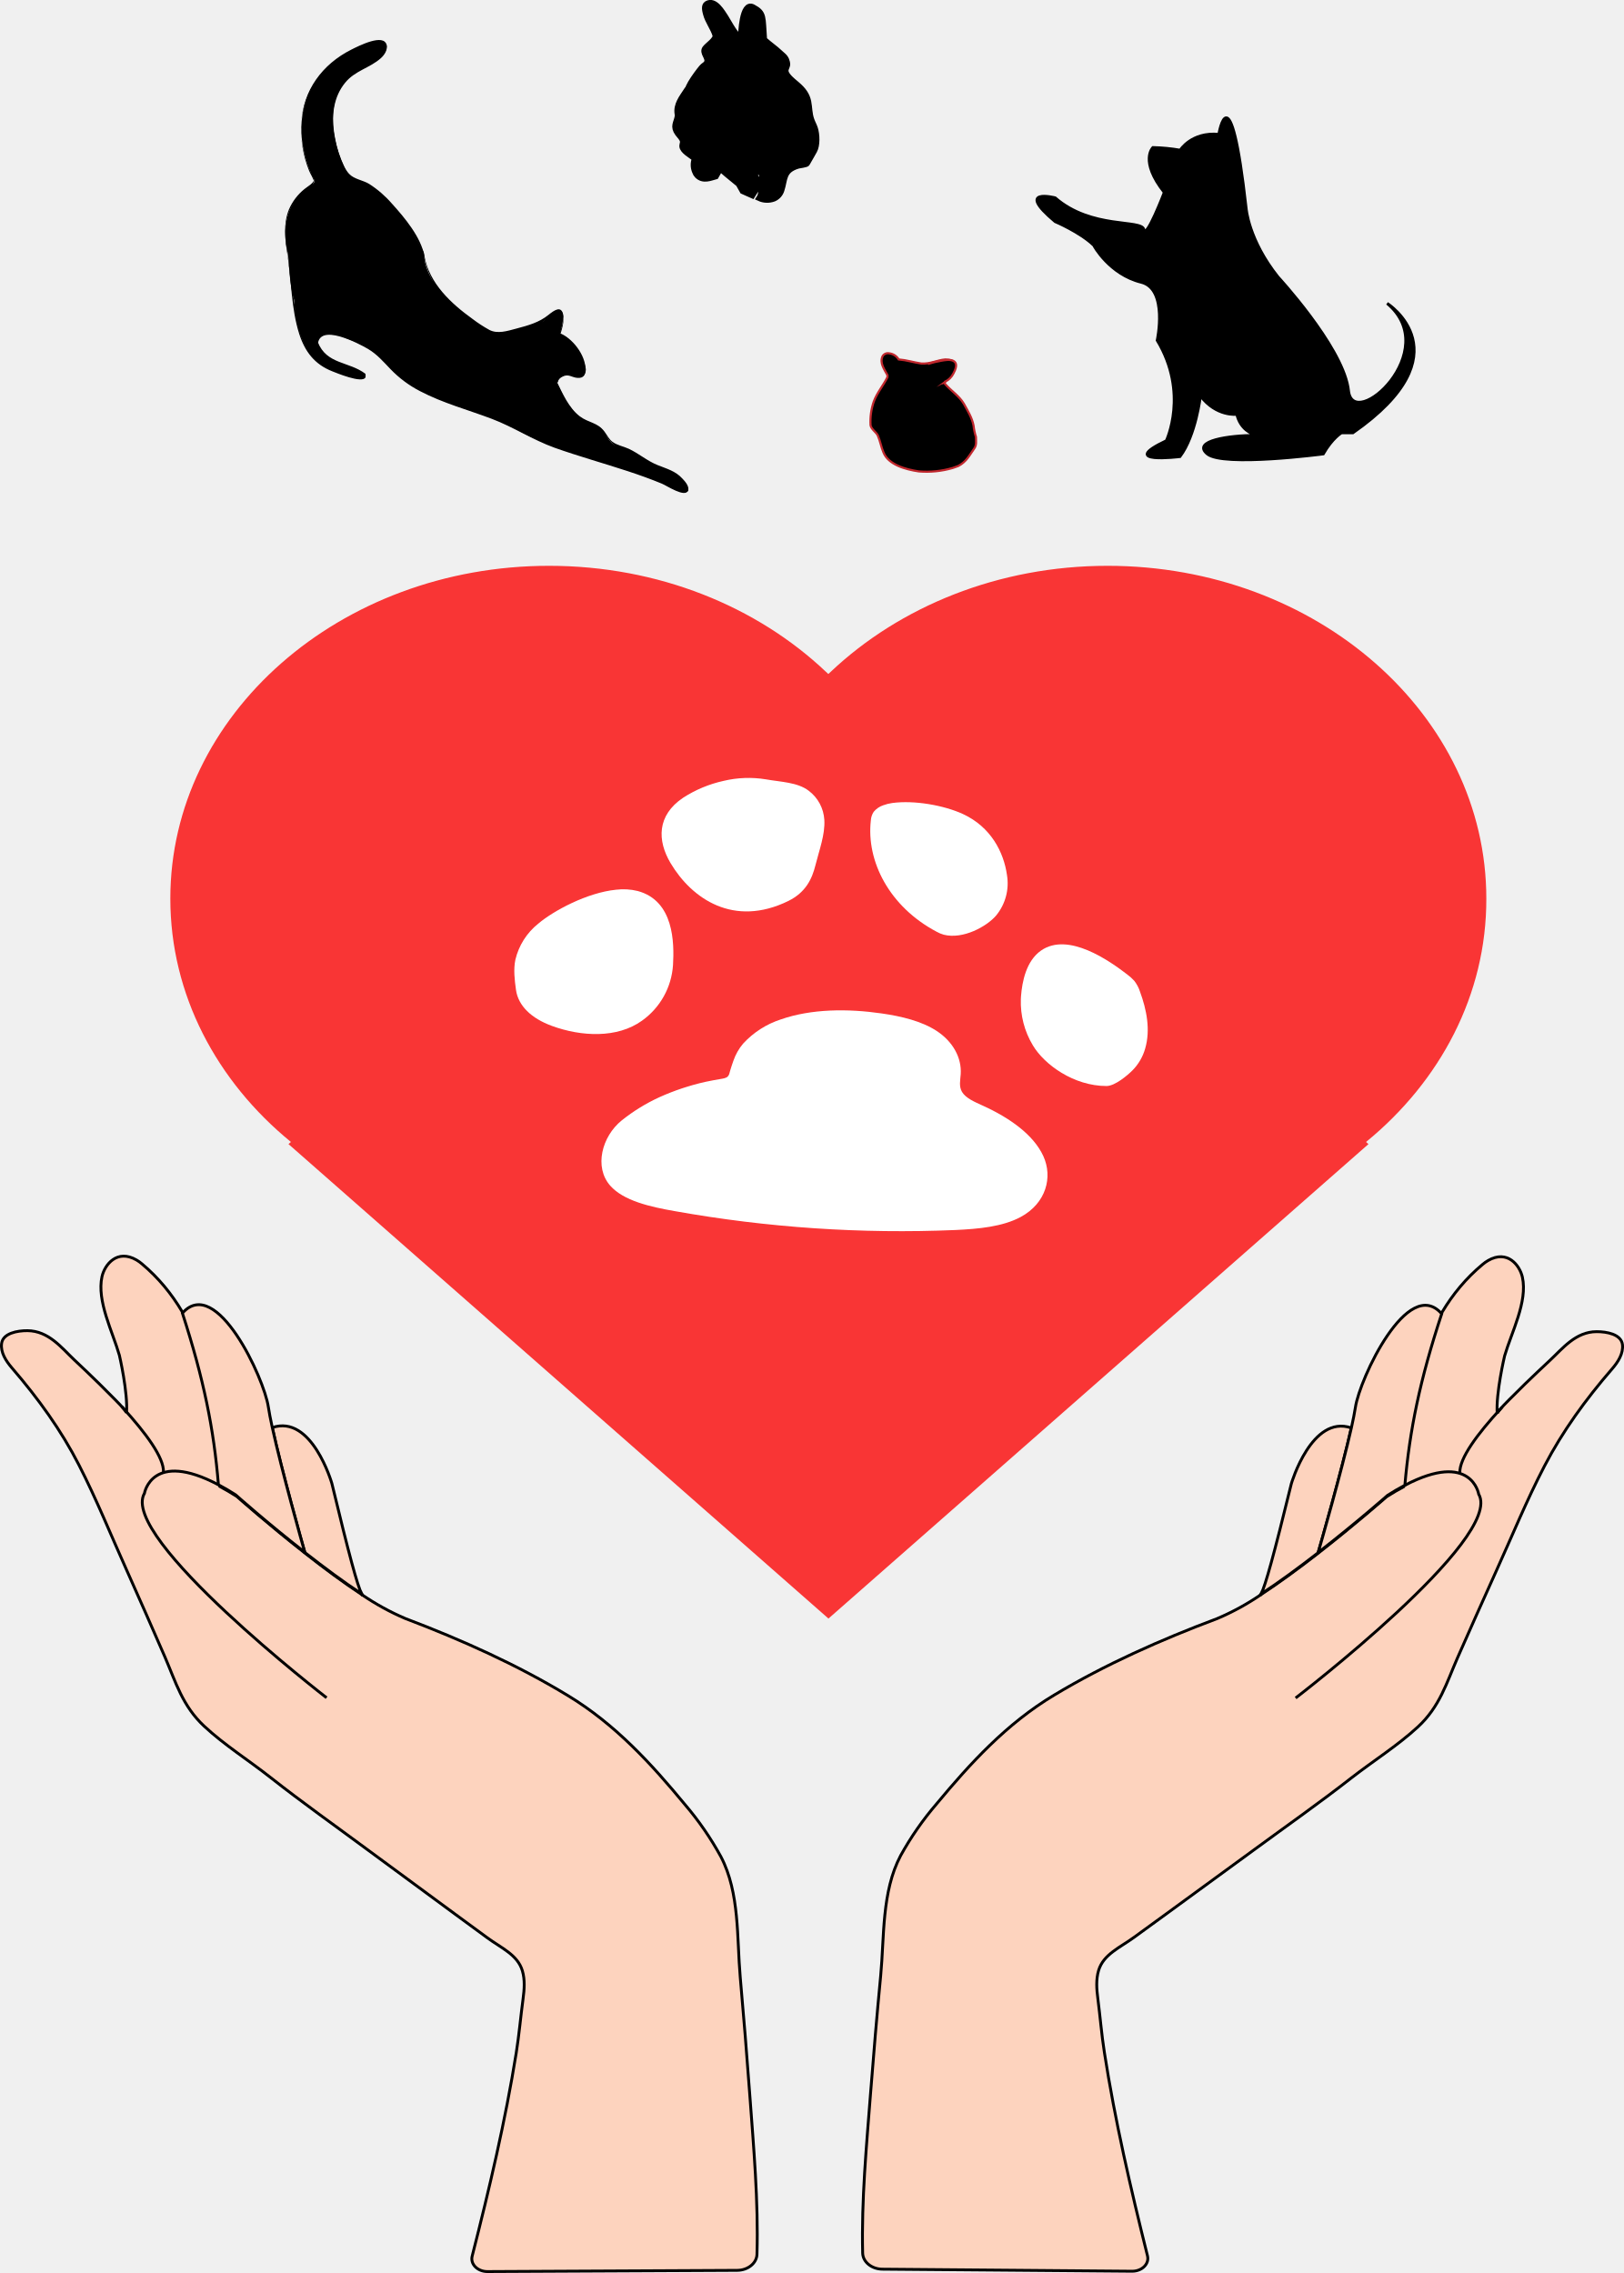
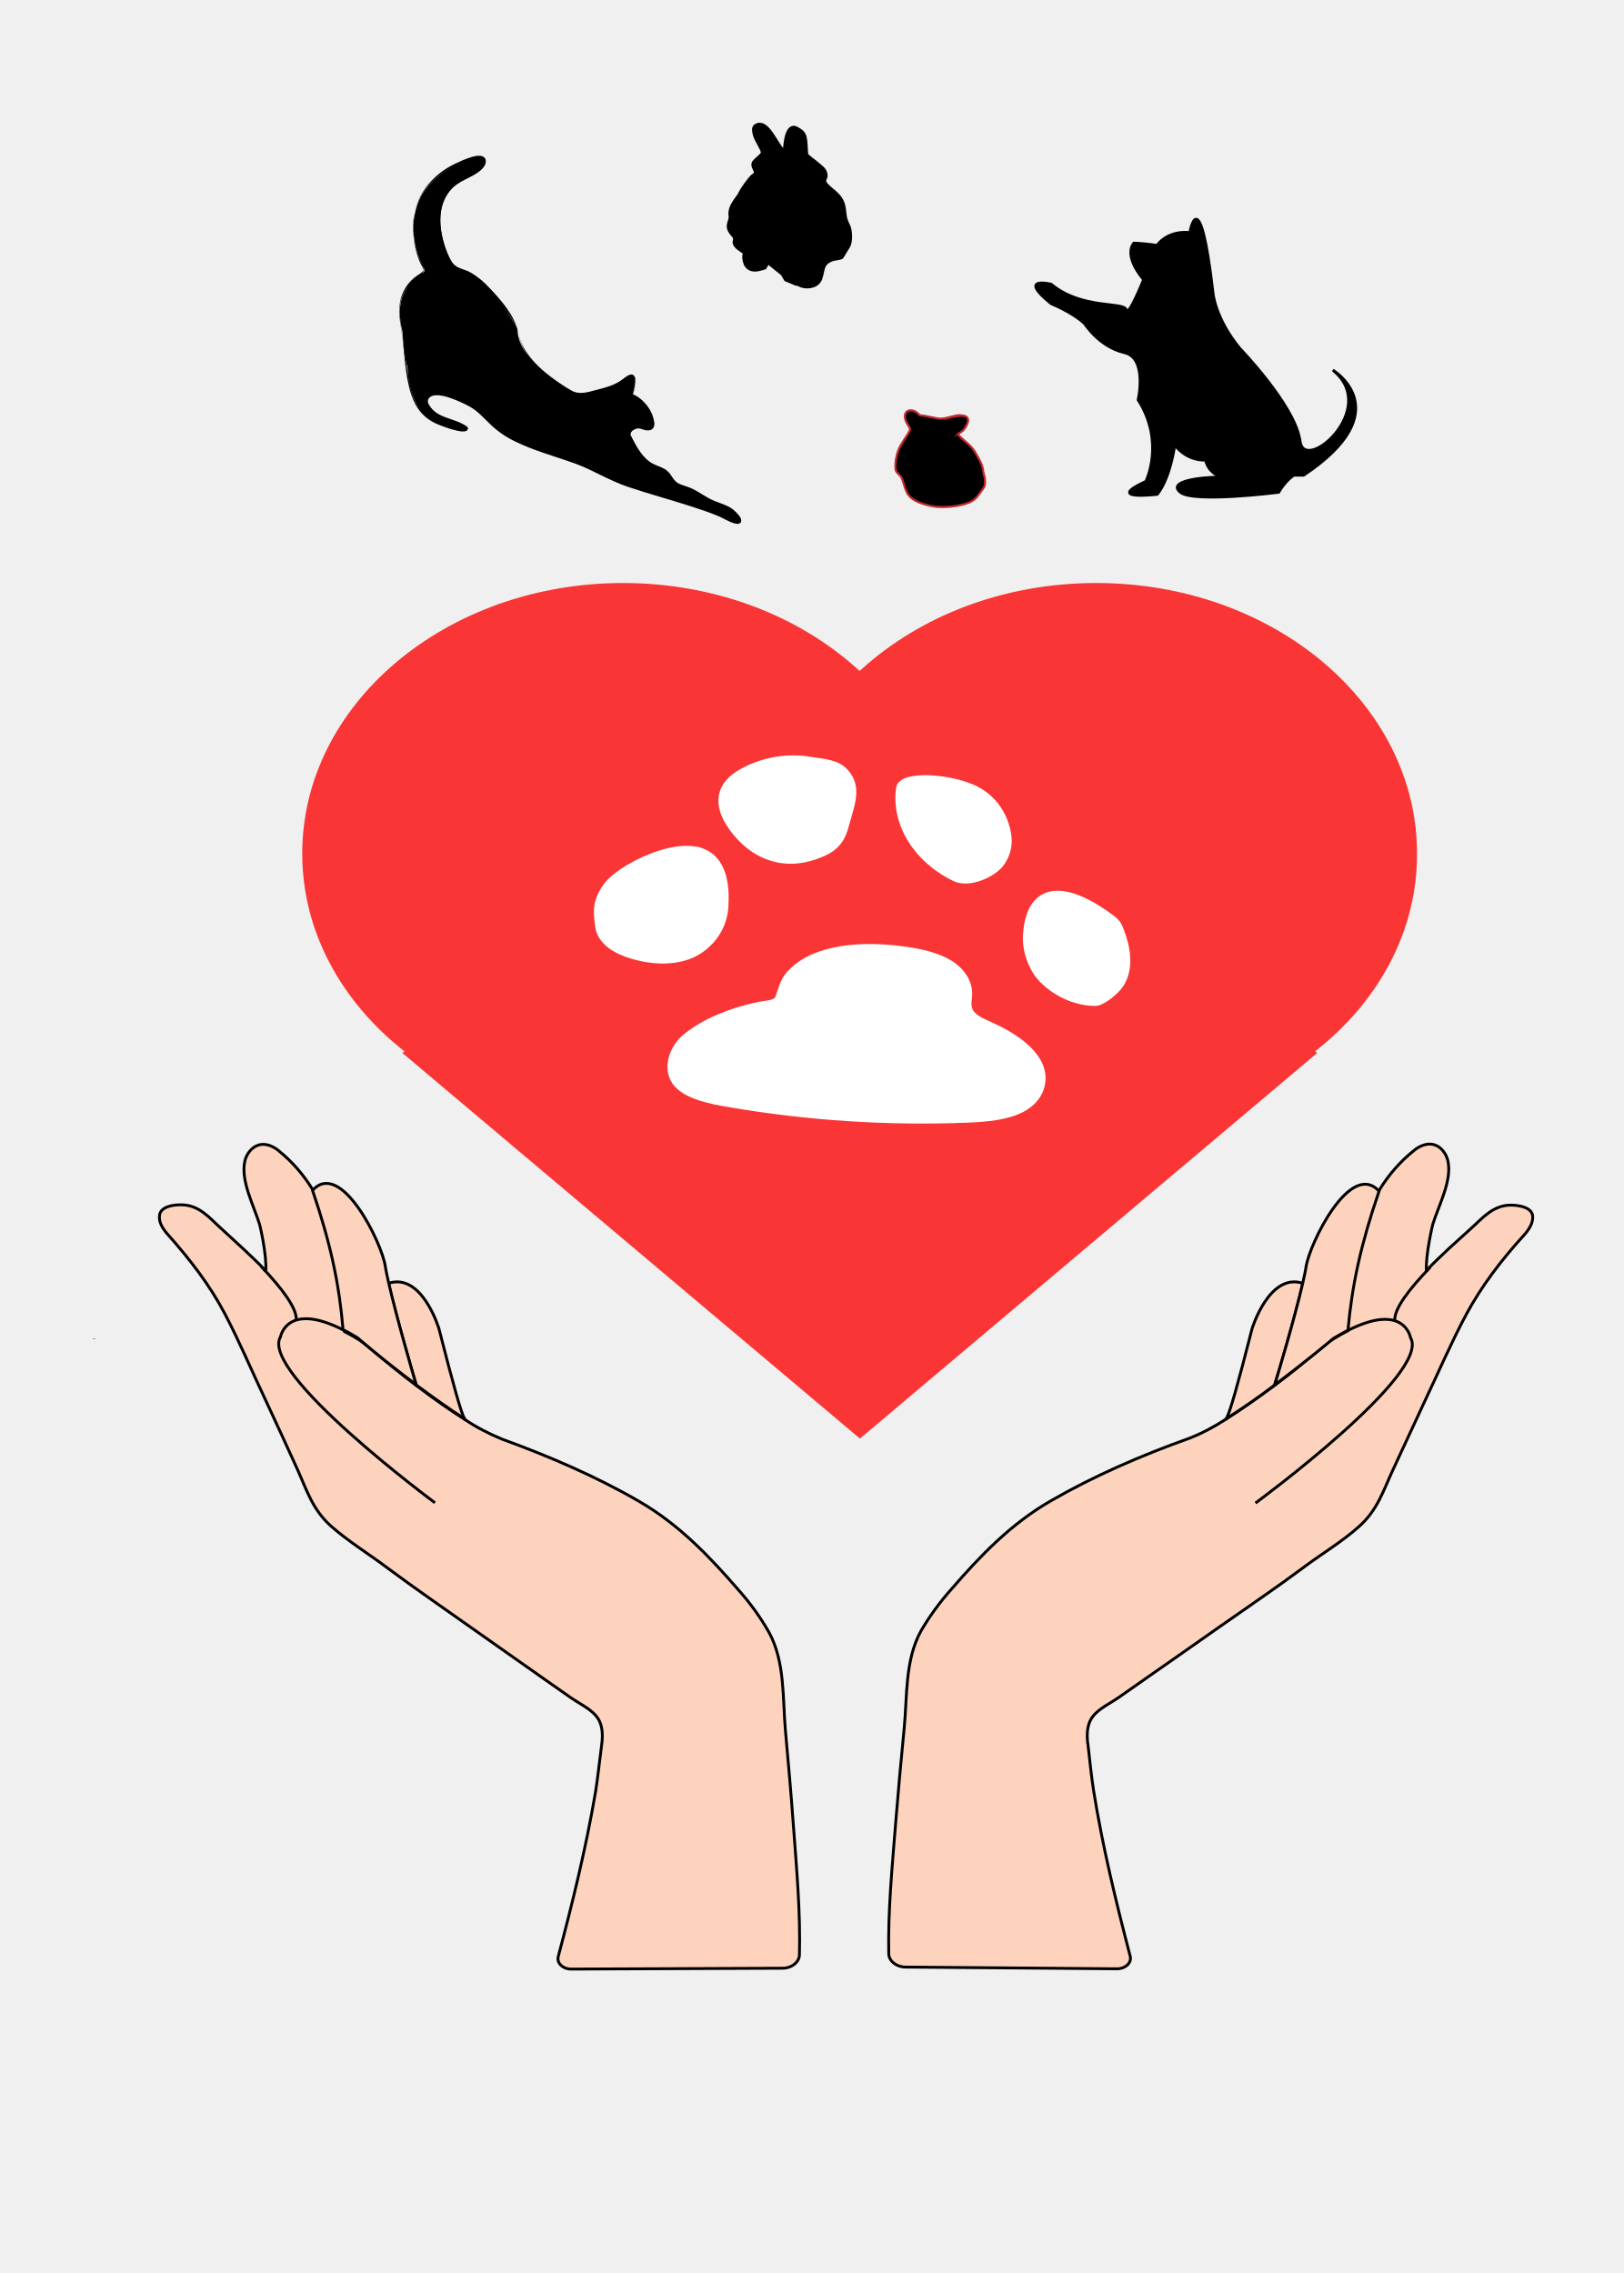
- <svg xmlns="http://www.w3.org/2000/svg" id="圖層_1" data-name="圖層 1" viewBox="0 0 569 796.5">
-   <defs>
-     <style>.cls-1{fill:#fdd3be;}.cls-1,.cls-2,.cls-3,.cls-7{stroke:#000;}.cls-1,.cls-2,.cls-3,.cls-6,.cls-7{stroke-miterlimit:10;}.cls-2{fill:none;}.cls-3{stroke-width:2px;}.cls-4{fill:#f93535;}.cls-5{fill:#fff;}.cls-6{stroke:#c1272d;stroke-width:0.75px;}</style>
-   </defs>
-   <path class="cls-1" d="M269.73,896.78c-.09,3.12-3.17,5.6-6.94,5.62l-87.5.43c-3.47,0-6.07-2.61-5.35-5.42,6-23.58,11.62-47.31,15.44-71.21,1-6.32,1.54-12.58,2.39-18.91.44-3.28.71-6.63-.23-9.84-1.66-5.65-7.45-8-12.34-11.62l-11.45-8.4q-15.17-11.13-30.28-22.29c-11.39-8.43-23.05-16.68-34.11-25.39-7.68-6.06-16.21-11.42-23.28-18-7.65-7.1-10-15.48-13.77-24.23q-6.6-15.19-13.35-30.31C43.46,645,38.37,632.31,32.16,620.18S18,597,8.65,586.14c-2.11-2.46-4-5.43-3.59-8.54.47-3.57,5.48-4.51,9.07-4.48,7.38.06,11.94,6,16.26,10.1,3,2.8,5.91,5.6,8.82,8.44,1.51,1.48,3,3,4.47,4.47.7.72,5.14,5,5.14,5.92.57-7.22-2.49-20.3-2.49-20.3-2.33-8.18-8-19.05-6.09-27.6.95-4.17,5.28-9.72,12.07-5.81a13,13,0,0,1,1.92,1.37c23.29,19.54,27.3,51.81,27.3,77.87,0,0,0,.1,0,.14q2.8,1.49,6,3.53s10.83,9.63,23.92,19.89l.32.25c6.35,5,13.2,10.07,19.61,14.29A87.22,87.22,0,0,0,146.55,674c19.78,7.49,39.38,16.32,56.95,27,16.69,10.1,29.45,24.19,41,38.18a107.55,107.55,0,0,1,12.6,18.28c6.64,12.7,5.55,28.48,6.76,42.16s2.34,27.42,3.34,41.15C268.56,859.36,270.27,878.13,269.73,896.78Z" transform="translate(-4.5 -106.83)" />
-   <path class="cls-2" d="M47.18,599.74l.51.57C55.58,609,62,617.61,61.77,622.68" transform="translate(-4.5 -106.83)" />
-   <path class="cls-2" d="M81,627.11c-23.3-12.31-25.89,3-25.89,3-9,15.42,63.81,71.64,63.81,71.64" transform="translate(-4.5 -106.83)" />
-   <path class="cls-2" d="M47.32,598.3" transform="translate(-4.5 -106.83)" />
-   <path class="cls-1" d="M131.23,665.38c-6.41-4.22-13.26-9.32-19.61-14.29l-.32-.25s0,0,0-.07c-.93-3.28-8.11-28.66-11.4-43.69,13.91-4.75,20.88,19.57,20.88,19.57C126.83,651.8,129.75,662.5,131.23,665.38Z" transform="translate(-4.5 -106.83)" />
-   <path class="cls-2" d="M99.88,607.08c-.26.09-.52.19-.79.3" transform="translate(-4.5 -106.83)" />
-   <path class="cls-2" d="M131.59,666a3.86,3.86,0,0,1-.36-.58" transform="translate(-4.5 -106.83)" />
-   <path class="cls-1" d="M111.28,650.77C98,640.42,87.05,630.64,87.05,630.64q-3-1.93-5.7-3.36l-.32-.17c-1.59-19.45-5.12-37-12.62-60.14l.1-.1c11.84-13.16,28.52,22.91,30,32.92.28,1.9.77,4.4,1.4,7.29C103.18,622.11,110.35,647.5,111.28,650.77Z" transform="translate(-4.5 -106.83)" />
-   <path class="cls-2" d="M68.41,567l0,0" transform="translate(-4.5 -106.83)" />
-   <path class="cls-2" d="M111.38,651.13l-.08-.28" transform="translate(-4.5 -106.83)" />
-   <path class="cls-2" d="M47.18,599.74s0,.06,0,.09" transform="translate(-4.5 -106.83)" />
-   <path class="cls-2" d="M81,627.16v0" transform="translate(-4.5 -106.83)" />
-   <path class="cls-1" d="M306.76,896.35c.08,3.12,3.14,5.61,6.92,5.64l87.5.72c3.47,0,6.08-2.59,5.38-5.4-5.88-23.6-11.4-47.35-15.1-71.26-1-6.32-1.48-12.59-2.3-18.92-.43-3.28-.68-6.64.27-9.83,1.69-5.64,7.49-8,12.4-11.58l11.49-8.36q15.22-11.08,30.39-22.19c11.43-8.39,23.13-16.6,34.23-25.28,7.71-6,16.26-11.36,23.36-17.92,7.68-7.08,10.05-15.45,13.88-24.19q6.67-15.17,13.5-30.27c5.55-12.24,10.69-24.88,17-37s14.29-23.16,23.67-34c2.12-2.45,4-5.42,3.63-8.53-.45-3.58-5.46-4.53-9.05-4.51-7.38,0-12,6-16.31,10-3,2.79-5.94,5.58-8.86,8.41-1.51,1.47-3,3-4.49,4.46-.7.71-5.16,5-5.17,5.9-.53-7.22,2.59-20.29,2.59-20.29,2.37-8.17,8.14-19,6.23-27.58-.93-4.17-5.24-9.73-12-5.84a13.07,13.07,0,0,0-1.93,1.36c-23.39,19.47-27.55,51.72-27.67,77.78,0,0,0,.1,0,.14q-2.81,1.48-6,3.51s-10.87,9.59-24,19.81l-.32.25c-6.37,4.95-13.25,10-19.68,14.23A87.39,87.39,0,0,1,431,674c-19.82,7.43-39.46,16.19-57.07,26.77-16.73,10-29.57,24.09-41.17,38.05a107.78,107.78,0,0,0-12.69,18.24c-6.7,12.68-5.69,28.46-7,42.14s-2.47,27.42-3.54,41.14C308.1,858.93,306.31,877.7,306.76,896.35Z" transform="translate(-4.5 -106.83)" />
-   <path class="cls-2" d="M516,622.93c-.21-5.07,6.25-13.7,14.18-22.33l.52-.57" transform="translate(-4.5 -106.83)" />
-   <path class="cls-2" d="M458.46,701.84s73.1-56,64.15-71.43c0,0-2.51-15.35-25.87-3.11" transform="translate(-4.5 -106.83)" />
-   <path class="cls-2" d="M530.59,598.6" transform="translate(-4.5 -106.83)" />
-   <path class="cls-1" d="M446.36,665.4c6.43-4.2,13.31-9.28,19.68-14.23l.32-.25s0,0,0-.07c.95-3.27,8.24-28.64,11.61-43.65-13.89-4.79-21,19.51-21,19.51C450.82,651.83,447.85,662.52,446.36,665.4Z" transform="translate(-4.5 -106.83)" />
-   <path class="cls-2" d="M478.78,607.51c-.27-.11-.53-.21-.79-.3" transform="translate(-4.5 -106.83)" />
-   <path class="cls-2" d="M446.36,665.4a3.87,3.87,0,0,1-.36.58" transform="translate(-4.5 -106.83)" />
-   <path class="cls-1" d="M466.37,650.86c13.29-10.31,24.33-20.05,24.33-20.05q3-1.92,5.71-3.34l.33-.17c1.68-19.44,5.29-37,12.91-60.1l-.1-.1c-11.77-13.2-28.63,22.82-30.13,32.83-.29,1.89-.79,4.4-1.43,7.29C474.62,622.22,467.32,647.59,466.37,650.86Z" transform="translate(-4.5 -106.83)" />
-   <path class="cls-2" d="M509.67,567.22l0,0" transform="translate(-4.5 -106.83)" />
-   <path class="cls-2" d="M466.35,650.93l-.08.28" transform="translate(-4.5 -106.83)" />
-   <path class="cls-2" d="M530.73,600.12s0-.06,0-.09" transform="translate(-4.5 -106.83)" />
-   <path class="cls-2" d="M496.74,627.3v0" transform="translate(-4.5 -106.83)" />
-   <path d="M200.57,224.13s5.15-15-5.42-5a3.36,3.36,0,0,1-1.15.72c-3.14,1.13-16.68,5.84-18,3.22,0,0-22.25-12.43-22.88-26.89a3.22,3.22,0,0,0-.35-1.37,81.93,81.93,0,0,0-8.66-13.26,47.89,47.89,0,0,0-7.52-7.66,26.85,26.85,0,0,0-4.3-2.82c-1.81-.93-4.77-1.14-5.82-3.1-6.78-12.64-9.36-30.68,5.94-38.17,2.3-1.12,7.51-3.28,7.59-6.74s-8.17,0-9.5.53c0,0-14.17,5-18.72,18.22s1.33,25.11,2.8,28.09-14,5-9.16,26.21a3,3,0,0,1,.07.5c.1,1.67.69,11.31,1.89,14.72a3.81,3.81,0,0,1,.24,1.13c.22,6.11,1.68,12.84,5.17,18s9.55,6.24,15.21,8.19a3.35,3.35,0,0,0,.58.14c.57.09,5.51.35,3.61-.64-1.06-.55-2.12-1-3.22-1.42-5.14-2.13-9.44-2.71-12.48-7.9a4.06,4.06,0,0,1-.55-3c.89-3.35,5.32-2.5,7.61-1.42,2.81,1.33,5.82,2.11,8.63,3.43,5.08,2.39,8.27,7.33,12.45,11,3.75,3.25,8.75,5.25,13.11,7.6a3.37,3.37,0,0,0,.5.22c6.21,2.14,12.43,4.24,18.63,6.42,5.11,1.8,9.64,5.13,14.64,7.26,5.4,2.3,11,4.18,16.55,5.95,11,3.46,22.11,6.48,32.56,11.34,1.24.58,2.78,1.77,4.23,1.62a1,1,0,0,0,.59-.23c.44-.41.16-1.15-.17-1.66a12.55,12.55,0,0,0-6.76-5.55c-3.35-1.14-6.71-2.36-9.52-4.57-2.66-2.09-5.22-3-8.37-4.06s-3.93-5.59-6.84-7.2a25.73,25.73,0,0,0-3.71-1.27c-3.4-1.24-5.14-4.61-7.22-7.32a3.32,3.32,0,0,1-.35-.55l-2.79-5.65.76-2.2c1.22-.59,2.48-1.63,3.87-1.15,2.38.83,5.28,2.29,5.43-1.58a9,9,0,0,0-1.19-3.56,25.8,25.8,0,0,0-5.79-7.71Z" transform="translate(-4.5 -106.83)" />
-   <path d="M200.57,224.76c.77-2.28,1.74-5.26,1.24-7.72-.66-3.25-3.16-1.47-5.11.11-3.33,2.7-7.17,3.73-11.31,4.83-3.11.83-6.54,1.95-9.42.46a48.45,48.45,0,0,1-5.88-3.83c-7.55-5.43-15.14-12.44-16.87-22-1.21-6.67-6.91-13.48-11.42-18.45a36.63,36.63,0,0,0-8-6.91c-2.18-1.31-5.25-1.62-7-3.52-3.11-3.44-4.67-10.39-5.3-14.88-.84-6,0-12.21,3.91-17,3.46-4.29,8.64-5.15,12.54-8.64,1.2-1.07,2.44-2.87,2-4.61-.94-4.16-9.6.23-12.38,1.63-10.1,5.08-16.93,14.25-17.51,25.75a38.81,38.81,0,0,0,2.76,16.73c.5,1.27,1.68,2.87,1.79,4.23v-1.25c-.25,1.44-2.41,2.51-3.42,3.37a18.61,18.61,0,0,0-5.42,7.09c-2.08,5.07-1.41,10.54-.58,15.78,1.46,9.24,1.3,19,4.18,28,2,6.17,5.41,10.6,11.52,13,1.18.46,10.62,4.45,11.66,2.14a3.92,3.92,0,0,0,0-1.25c-5.8-4.41-13.6-3.22-16.69-11.11v1.16c.14-8.18,14.43-.63,17.61,1.25s5.41,4.53,7.85,7.06a39.21,39.21,0,0,0,10.34,7.71c8.06,4.22,16.68,6.5,25.16,9.71,7.58,2.87,14.34,7.37,22,10.13,8.45,3,17.12,5.41,25.65,8.21,4,1.32,8,2.74,11.93,4.37,1.83.76,8.19,5.06,9.18,2.41.55-1.48-1.16-3.32-2-4.2-2.41-2.67-5.53-3.44-8.75-4.75-3.62-1.47-6.45-4-10-5.67-1.86-.86-4.12-1.23-5.76-2.47-1.22-.93-1.87-2.35-2.77-3.56-2.46-3.29-5.61-3.05-8.67-5.37-3.9-3-6-8-8.09-12.24v1.25c.5-1.46.59-2.1,2-2.87,2.16-1.18,3.3.31,5.36.41s2.63-.9,2.71-2.92c.2-5-4.71-11.28-9.21-12.83.12,0-.14,1.2,0,1.25,4.59,1.58,8.48,7.26,9.2,12v-1.25c-.72,4.92-5.06.47-8.06,2.06a3.61,3.61,0,0,0-2,3.33c0,2.82,2.68,6.35,4.3,8.57a20.21,20.21,0,0,0,3.8,4.46c1.84,1.4,4.06,1.41,6,2.55,3.59,2.15,4.16,6.1,8.37,7.73,4.83,1.87,8.68,5.21,13.5,7.08,4.15,1.61,8.08,3,10,7.43V277.5c-.69,2.7-8.32-2.08-10-2.77-3.92-1.6-7.93-3-12-4.3-8-2.6-16.05-4.83-24-7.63s-15-7.42-22.84-10.43c-8.19-3.14-16.57-5.31-24.4-9.32a38.43,38.43,0,0,1-10-7c-2.49-2.5-4.73-5.31-7.65-7.34-3.24-2.26-7.51-3.66-11.23-5-2.11-.74-5.05-1.84-6.87.11a4.9,4.9,0,0,0-.77,4.12c1.71,7.69,11.67,7.29,16.69,11.11v-1.25c-1.26,2.81-13.59-2.88-14.93-3.64-8.15-4.61-8.75-14.12-10.06-22.33-.83-5.21-1.45-10.38-2.12-15.63-.79-6.23-1.79-12.2,1.86-17.7,1.78-2.69,7.58-5.27,7.31-8.73a8.9,8.9,0,0,0-1.08-2.6,41.78,41.78,0,0,1-2.81-8.82,28.84,28.84,0,0,1,7-25.71,35.9,35.9,0,0,1,12-8.17c2.09-.89,9.62-4.47,10.2-.81v-1.25c-.53,3.13-3.32,4.6-5.92,5.94-3.26,1.69-6.31,3.33-8.66,6.25-3,3.78-4.21,8.49-4.3,13.27a38.22,38.22,0,0,0,1.61,11.65c.85,2.87,1.91,6.64,3.75,9.05,1,1.34,2.21,1.73,3.74,2.32a24.14,24.14,0,0,1,6.38,3.6A52.25,52.25,0,0,1,146.28,185c2.68,3.66,6,7.91,6.91,12.38a30.23,30.23,0,0,0,9.11,16,80.69,80.69,0,0,0,12.15,9.41c3,2,5.2,1.82,8.82,1a66.82,66.82,0,0,0,9.3-2.76c2.33-.91,5-4.6,7.44-4.6,3.26,0,1.22,5.22.59,7.11C200.45,223.88,200.7,224.39,200.57,224.76Z" transform="translate(-4.5 -106.83)" />
-   <path class="cls-3" d="M264.13,119.2s.23-12,4.23-9.86,3.29,3.35,3.91,11.37l1.59,1.34a62.39,62.39,0,0,1,5.09,4.3,4.2,4.2,0,0,1,1.42,3.17c-.09.61-.44,1.14-.56,1.75-.35,1.74,2.3,3.75,3.92,5.13,2.25,1.92,3.48,3.62,4,6,.44,2.16.32,4.28,1.11,6.45.35,1,.88,1.92,1.2,2.88.76,2.26.84,6.07-.23,7.94l-1.13,2-1.41,2.46c-.23.4-2.59.64-3.1.79-5.43,1.6-4.57,4.76-5.83,8.53a4.76,4.76,0,0,1-2.67,3,6.69,6.69,0,0,1-5.19-.18c1.4-2.12.34-5.13.89-7.51l.33-1.4c-.93-.14-1.87-.3-2.79-.37-.13,1.08.79,2.69,1.09,3.9.44,1.75-1.11,3-1.92,4.44l-2.26-1-1.13-.51-1.41-2.5-4.19-3.44-2.21-1.93-1.55,2.71c-1.86.49-4.45,1.72-6.5-.3A3.44,3.44,0,0,1,248,167a6.06,6.06,0,0,1-.06-4.62c-1.53-1.15-4.32-2.69-4.41-4.32,0-.58.27-1.08.22-1.66-.09-1-1.1-1.87-1.78-2.8-1.82-2.48-.44-3.76-.09-5.86a2.76,2.76,0,0,0,0-.94c-.57-3.23,1.54-5.79,3.17-8.28l.7.18c-1.53-.4,4.38-8.15,5-8.62s1.3-.89,1.5-1.55c.48-1.59-1.78-3.19-.74-4.71.76-1.12,4.07-3.17,3.62-4.67-.72-2.44-2.64-4.88-3.29-7.38-.28-1.07-.82-2.94.32-3.61,2.89-1.69,5.51,3.1,6.58,4.68.43.64,3.31,5.92,4.1,6.08Z" transform="translate(-4.5 -106.83)" />
-   <path class="cls-4" d="M483.13,507l.85.75L294.78,674,105.58,507.74l.85-.75c-26-21.24-42.25-51.6-42.25-85.28,0-64.4,59.41-116.61,132.7-116.61,38.33,0,72.88,14.28,97,37.13a10.23,10.23,0,0,1,.85.78,10.23,10.23,0,0,1,.85-.78c24.17-22.84,58.72-37.13,97-37.13,73.29,0,132.7,52.21,132.7,116.61C525.37,455.4,509.12,485.76,483.13,507Z" transform="translate(-4.5 -106.83)" />
-   <path class="cls-5" d="M220.39,418.6c-10.14,1-22,7.39-27.31,11.91a22.94,22.94,0,0,0-8,12.61c-.71,3.43-.27,7.13.21,10.57.79,5.62,5.42,10,12.54,12.62,10.42,3.82,22.94,4.4,31.58-1.79A26,26,0,0,0,240.31,445c.45-7.77.37-22.51-12.38-25.95A21.09,21.09,0,0,0,220.39,418.6Z" transform="translate(-4.5 -106.83)" />
-   <path class="cls-5" d="M258.09,380.45a43.21,43.21,0,0,0-14.26,5.94c-9.2,6.2-9.06,15-4.38,22.88,7.48,12.57,22.19,22.63,41.28,13.27,6.06-3,8.29-7.67,9.5-12.57,1.26-5.1,3.42-10.68,3.1-15.86a13.78,13.78,0,0,0-5.46-10.18c-3.91-3-9.71-3.06-15-4A37.47,37.47,0,0,0,258.09,380.45Z" transform="translate(-4.5 -106.83)" />
-   <path class="cls-5" d="M314,389a14.61,14.61,0,0,1,3.14-.78c7.76-1.06,18.2.84,24.73,3.85,9.85,4.54,14.32,13.41,15.45,21.34a17.74,17.74,0,0,1-3.82,14.26c-3.21,3.77-11.55,8.43-18.32,6.7a11.51,11.51,0,0,1-2.55-1.07c-16.47-8.73-24.65-24.64-23-39a6.11,6.11,0,0,1,1-3A7.33,7.33,0,0,1,314,389Z" transform="translate(-4.5 -106.83)" />
-   <path class="cls-5" d="M362.19,456.92q0-.54.06-1.07c.39-4.94,1.76-12.25,7-15.92,9.51-6.66,24,3.58,30.26,8.41a16.19,16.19,0,0,1,2.41,2.18,12,12,0,0,1,2,3.77c2.35,6.35,3.73,13.43,1.84,19.93a17.8,17.8,0,0,1-4.47,7.69c-1.56,1.57-6.05,5.48-9.1,5.48-11.46,0-21.8-7.51-25.81-14.28A29.35,29.35,0,0,1,362.19,456.92Z" transform="translate(-4.5 -106.83)" />
-   <path class="cls-5" d="M259,484.41l.11-.06c1-.58,1-1.79,1.3-2.61.34-1.07.67-2.14,1.06-3.2a18.78,18.78,0,0,1,3.4-6A30.89,30.89,0,0,1,278,464.08c10.79-3.78,23.56-3.84,35.37-2.13,7,1,14.08,2.71,19.32,6.14,5.81,3.8,8.8,9.54,8.43,15.12-.14,2.09-.69,4.28.44,6.22,1.3,2.23,4.49,3.56,7.36,4.87,9.35,4.25,17.7,10.16,21.13,17.62s.93,16.58-7.9,21.35c-6.39,3.45-14.85,4.2-22.89,4.58a449.86,449.86,0,0,1-98.39-6.63c-8.59-1.5-17.88-3.61-22.55-8.9-5.76-6.52-2.91-17.28,4-22.86a63.18,63.18,0,0,1,13.29-8.18,84,84,0,0,1,16-5.34c2-.46,4-.76,6-1.12A5.24,5.24,0,0,0,259,484.41Z" transform="translate(-4.5 -106.83)" />
-   <path class="cls-2" d="M220.26,407.32" transform="translate(-4.5 -106.83)" />
-   <path class="cls-6" d="M335.63,240.45c.13.28-.15.52-.15.76,2.25,2.61,5.07,4.28,6.75,7.13,1.41,2.61,2.81,4.75,3.38,7.6a20.65,20.65,0,0,0,.84,4c0,1.43.28,2.85-.56,4-1.69,2.38-2.81,4.75-5.63,6.18-.56.24-1.41.48-2,.71a32.78,32.78,0,0,1-11.82,1.19c-4.78-.71-10.69-2.38-12.38-6.65-.84-1.9-1.13-4-2-5.94-.56-1.19-2.25-2.14-2.53-3.56a21.25,21.25,0,0,1,1.13-8.32c1.13-3.09,3.38-5.7,4.78-8.55v-.71c-1.13-2.14-2.81-4.28-1.69-6.65a2.17,2.17,0,0,1,2.25-1,4.47,4.47,0,0,1,3.38,2.14c2.81.24,5.07,1,7.88,1.43,3.1.24,5.63-1.19,8.44-1.43a11.48,11.48,0,0,1,2.45.41" transform="translate(-4.5 -106.83)" />
-   <path class="cls-6" d="M329.6,234.38a32.5,32.5,0,0,1,4.71-1.14c1.29-.21,2.89-.55,4.11,0,1.91.88.81,3.2.14,4.46a6.34,6.34,0,0,1-2.94,2.9,2.7,2.7,0,0,1,.57-.34l-.57.34a1.86,1.86,0,0,1,.14-.21" transform="translate(-4.5 -106.83)" />
-   <path class="cls-7" d="M404.39,205.74c9.48,2.36,5.58,20.36,5.58,20.36,11.16,18.51,3.19,35.17,3.19,35.17-17.53,8.33,4.78,5.55,4.78,5.55,5.58-7.4,7.17-21.29,7.17-21.29,5.58,7.4,12.75,6.48,12.75,6.48,2.39,10.18,15.14,7.4,6.38,7.4s-22.31,1.85-16.73,6.48,40.64,0,40.64,0c3.19-5.55,6.38-7.4,6.38-7.4h4c39.84-27.77,12-45.35,12-45.35,19.92,16.66-12,45.35-13.55,30.54q-.07-.61-.18-1.25c-2.67-14.92-24.52-38.55-24.52-38.55-10.36-13-11.16-24.06-11.16-24.06-5.58-50-9.56-25.91-9.56-25.91-9.56-.93-13.55,5.55-13.55,5.55a64.71,64.71,0,0,0-9.56-.93s-4.78,4.63,4,15.73c0,0-6.38,16.66-7.17,13s-18.33,0-31.08-11.11c0,0-14.34-3.7,0,8.33,0,0,8.77,3.7,13.55,8.33C387.65,192.79,393.23,203,404.39,205.74Z" transform="translate(-4.5 -106.83)" />
+ <svg xmlns="http://www.w3.org/2000/svg" version="1.1" id="圖層_1" x="0px" y="0px" viewBox="0 0 569 796.5" style="enable-background:new 0 0 569 796.5;" xml:space="preserve">
+   <style type="text/css">
+ 	.st0{fill:none;stroke:#000000;stroke-miterlimit:10;}
+ 	.st1{fill:#FDD3BE;stroke:#000000;stroke-miterlimit:10;}
+ 	.st2{stroke:#000000;stroke-width:2;stroke-miterlimit:10;}
+ 	.st3{fill:#F93535;}
+ 	.st4{fill:#FFFFFF;}
+ 	.st5{stroke:#C1272D;stroke-width:0.75;stroke-miterlimit:10;}
+ 	.st6{stroke:#000000;stroke-miterlimit:10;}
+ </style>
+   <path class="st0" d="M33.2,467.6" />
+   <path class="st0" d="M33,469.2c0,0,0,0.1,0,0.1" />
+   <path class="st1" d="M280.1,685.1c-0.1,2.5-2.7,4.6-5.9,4.6l-74.1,0.3c-2.9,0-5.1-2.1-4.5-4.4c5.1-19.2,9.8-38.4,13.1-57.9  c0.8-5.1,1.3-10.2,2-15.4c0.4-2.7,0.6-5.4-0.2-8c-1.4-4.6-6.3-6.5-10.5-9.4l-9.7-6.8c-8.6-6-17.1-12.1-25.7-18.1  c-9.6-6.8-19.5-13.6-28.9-20.6c-6.5-4.9-13.7-9.3-19.7-14.6c-6.5-5.8-8.5-12.6-11.7-19.7c-3.7-8.2-7.5-16.4-11.3-24.6  c-4.7-9.9-9-20.2-14.2-30.1s-12-18.8-19.9-27.7c-1.8-2-3.4-4.4-3-6.9c0.4-2.9,4.6-3.7,7.7-3.6c6.3,0,10.1,4.9,13.8,8.2  c2.5,2.3,5,4.6,7.5,6.9c1.3,1.2,2.5,2.4,3.8,3.6c0.6,0.6,4.4,4.1,4.4,4.8c0.5-5.9-2.1-16.5-2.1-16.5c-2-6.6-6.8-15.5-5.2-22.4  c0.8-3.4,4.5-7.9,10.2-4.7c0.6,0.3,1.1,0.7,1.6,1.1c19.7,15.9,23.1,42.1,23.1,63.3c0,0,0,0.1,0,0.1c1.6,0.8,3.3,1.8,5.1,2.9  c2.7,1.7,9.2,7.8,20.3,16.2l0.3,0.2c5.4,4.1,11.2,8.2,16.6,11.6c4,2.7,8.3,4.9,12.9,6.8c16.8,6.1,33.4,13.3,48.2,21.9  c14.1,8.2,24.9,19.7,34.7,31c4.1,4.6,7.7,9.6,10.7,14.9c5.6,10.3,4.7,23.1,5.7,34.3c1,11.1,2,22.3,2.8,33.4  C279.1,654.7,280.5,669.9,280.1,685.1z" />
+   <path class="st0" d="M91.5,443.7l0.4,0.5c6.7,7.1,12.1,14.1,11.9,18.2" />
+   <path class="st0" d="M120.2,466c-19.7-10-21.9,2.4-21.9,2.4c-7.6,12.5,54.1,58.2,54.1,58.2" />
+   <path class="st1" d="M162.7,497.1c-5.4-3.4-11.2-7.6-16.6-11.6l-0.3-0.2c0,0,0,0,0-0.1c-0.8-2.7-6.9-23.3-9.7-35.5  c11.8-3.9,17.7,15.9,17.7,15.9C159,486,161.5,494.7,162.7,497.1z" />
+   <path class="st0" d="M136.2,449.7c-0.2,0.1-0.4,0.2-0.7,0.2" />
+   <path class="st0" d="M163,497.6c-0.1-0.1-0.2-0.3-0.3-0.5" />
+   <path class="st1" d="M145.8,485.2c-11.3-8.4-20.5-16.4-20.5-16.4c-1.7-1-3.3-2-4.8-2.7l-0.3-0.1c-1.3-15.8-4.3-30.1-10.7-48.9  l0.1-0.1c10-10.7,24.2,18.6,25.4,26.7c0.2,1.5,0.7,3.6,1.2,5.9C139,461.9,145,482.5,145.8,485.2z" />
+   <path class="st0" d="M109.5,417.1L109.5,417.1" />
+   <path class="st0" d="M145.9,485.5l-0.1-0.2" />
+   <path class="st0" d="M120.2,466L120.2,466" />
+   <path class="st1" d="M311.4,684.7c0.1,2.5,2.7,4.6,5.9,4.6l74.1,0.6c2.9,0,5.2-2.1,4.6-4.4c-5-19.2-9.7-38.5-12.8-57.9  c-0.8-5.1-1.3-10.2-1.9-15.4c-0.4-2.7-0.6-5.4,0.2-8c1.4-4.6,6.3-6.5,10.5-9.4l9.7-6.8c8.6-6,17.2-12,25.7-18  c9.7-6.8,19.6-13.5,29-20.5c6.5-4.9,13.8-9.2,19.8-14.6c6.5-5.8,8.5-12.6,11.8-19.7c3.8-8.2,7.6-16.4,11.4-24.6  c4.7-9.9,9.1-20.2,14.4-30.1c5.3-9.8,12.1-18.8,20.1-27.6c1.8-2,3.4-4.4,3.1-6.9c-0.4-2.9-4.6-3.7-7.7-3.7c-6.3,0-10.2,4.9-13.8,8.1  c-2.5,2.3-5,4.5-7.5,6.8c-1.3,1.2-2.5,2.4-3.8,3.6c-0.6,0.6-4.4,4.1-4.4,4.8c-0.4-5.9,2.2-16.5,2.2-16.5c2-6.6,6.9-15.4,5.3-22.4  c-0.8-3.4-4.4-7.9-10.2-4.7c-0.6,0.3-1.1,0.7-1.6,1.1c-19.8,15.8-23.3,42-23.4,63.2c0,0,0,0.1,0,0.1c-1.6,0.8-3.3,1.8-5.1,2.9  c-2.7,1.6-9.2,7.8-20.3,16.1l-0.3,0.2c-5.4,4-11.2,8.1-16.7,11.6c-4.1,2.7-8.4,5-13,6.8c-16.8,6-33.4,13.2-48.3,21.8  c-14.2,8.1-25.1,19.6-34.9,30.9c-4.1,4.6-7.7,9.5-10.8,14.8c-5.7,10.3-4.8,23.1-5.9,34.2c-1.1,11.1-2.1,22.3-3,33.4  C312.6,654.3,311.1,669.6,311.4,684.7z" />
+   <path class="st0" d="M488.7,462.6c-0.2-4.1,5.3-11.1,12-18.1l0.4-0.5" />
+   <path class="st0" d="M439.9,526.7c0,0,61.9-45.5,54.3-58c0,0-2.1-12.5-21.9-2.5" />
+   <path class="st0" d="M501,442.8" />
+   <path class="st1" d="M429.7,497.1c5.4-3.4,11.3-7.5,16.7-11.6l0.3-0.2c0,0,0,0,0-0.1c0.8-2.7,7-23.3,9.8-35.5  c-11.8-3.9-17.8,15.9-17.8,15.9C433.5,486,431,494.7,429.7,497.1z" />
+   <path class="st0" d="M457.2,450c-0.2-0.1-0.4-0.2-0.7-0.2" />
+   <path class="st0" d="M429.7,497.1c-0.1,0.2-0.2,0.3-0.3,0.5" />
+   <path class="st1" d="M446.6,485.3c11.3-8.4,20.6-16.3,20.6-16.3c1.7-1,3.3-1.9,4.8-2.7l0.3-0.1c1.4-15.8,4.5-30.1,10.9-48.8  l-0.1-0.1c-10-10.7-24.3,18.5-25.5,26.7c-0.2,1.5-0.7,3.6-1.2,5.9C453.6,462,447.5,482.6,446.6,485.3z" />
+   <path class="st0" d="M483.3,417.3L483.3,417.3" />
+   <path class="st0" d="M446.6,485.3l-0.1,0.2" />
+   <path class="st0" d="M501.2,444C501.2,444,501.2,444,501.2,444" />
+   <path class="st0" d="M472.4,466.1L472.4,466.1" />
+   <path d="M221.5,138.5c0,0,4.4-12.2-4.6-4.1c-0.3,0.3-0.6,0.5-1,0.6c-2.7,0.9-14.1,4.7-15.2,2.6c0,0-18.8-10.1-19.4-21.8  c0-0.4-0.1-0.8-0.3-1.1c-2.1-3.8-4.5-7.4-7.3-10.8c-1.9-2.3-4-4.4-6.4-6.2c-1.1-0.9-2.4-1.6-3.6-2.3c-1.5-0.8-4-0.9-4.9-2.5  c-5.7-10.3-7.9-24.9,5-31c1.9-0.9,6.4-2.7,6.4-5.5c0.1-2.8-6.9,0-8,0.4c0,0-12,4.1-15.9,14.8s1.1,20.4,2.4,22.8  c1.2,2.4-11.9,4.1-7.8,21.3c0,0.1,0.1,0.3,0.1,0.4c0.1,1.4,0.6,9.2,1.6,12c0.1,0.3,0.2,0.6,0.2,0.9c0.2,5,1.4,10.4,4.4,14.6  c3,4.2,8.1,5.1,12.9,6.7c0.2,0.1,0.3,0.1,0.5,0.1c0.5,0.1,4.7,0.3,3.1-0.5c-0.9-0.4-1.8-0.8-2.7-1.2c-4.4-1.7-8-2.2-10.6-6.4  c-0.5-0.7-0.6-1.6-0.5-2.4c0.8-2.7,4.5-2,6.4-1.2c2.4,1.1,4.9,1.7,7.3,2.8c4.3,1.9,7,6,10.5,8.9c3.2,2.6,7.4,4.3,11.1,6.2  c0.1,0.1,0.3,0.1,0.4,0.2c5.3,1.7,10.5,3.4,15.8,5.2c4.3,1.5,8.2,4.2,12.4,5.9c4.6,1.9,9.3,3.4,14,4.8c9.3,2.8,18.7,5.3,27.6,9.2  c1.1,0.5,2.4,1.4,3.6,1.3c0.2,0,0.4-0.1,0.5-0.2c0.4-0.3,0.1-0.9-0.1-1.3c-1.3-2.1-3.3-3.7-5.7-4.5c-2.8-0.9-5.7-1.9-8.1-3.7  c-2.3-1.7-4.4-2.4-7.1-3.3c-2.7-0.9-3.3-4.5-5.8-5.9c-1-0.4-2.1-0.8-3.1-1c-2.9-1-4.4-3.7-6.1-5.9c-0.1-0.1-0.2-0.3-0.3-0.4  l-2.4-4.6l0.6-1.8c1-0.5,2.1-1.3,3.3-0.9c2,0.7,4.5,1.9,4.6-1.3c-0.1-1-0.5-2-1-2.9c-1.2-2.4-2.9-4.5-4.9-6.3L221.5,138.5z" />
+   <path d="M221.5,139c0.7-1.9,1.5-4.3,1.1-6.3c-0.6-2.6-2.7-1.2-4.3,0.1c-2.8,2.2-6.1,3-9.6,3.9c-2.6,0.7-5.5,1.6-8,0.4  c-1.7-0.9-3.4-2-5-3.1c-6.4-4.4-12.8-10.1-14.3-17.9c-1-5.4-5.9-11-9.7-15c-2-2.2-4.2-4.1-6.8-5.6c-1.8-1.1-4.4-1.3-5.9-2.9  c-2.6-2.8-4-8.4-4.5-12.1c-0.7-4.9,0-9.9,3.3-13.8c2.9-3.5,7.3-4.2,10.6-7c1-0.9,2.1-2.3,1.7-3.7c-0.8-3.4-8.1,0.2-10.5,1.3  c-8.6,4.1-14.3,11.6-14.8,20.9c-0.3,4.6,0.5,9.3,2.3,13.6c0.4,1,1.4,2.3,1.5,3.4v-1c-0.2,1.2-2,2-2.9,2.7c-2,1.5-3.6,3.5-4.6,5.8  c-1.8,4.1-1.2,8.6-0.5,12.8c1.2,7.5,1.1,15.4,3.5,22.8c1.7,5,4.6,8.6,9.8,10.6c1,0.4,9,3.6,9.9,1.7c0.1-0.3,0.1-0.7,0-1  c-4.9-3.6-11.5-2.6-14.1-9v0.9c0.1-6.6,12.2-0.5,14.9,1c2.7,1.5,4.6,3.7,6.7,5.7c2.5,2.5,5.5,4.7,8.8,6.3c6.8,3.4,14.1,5.3,21.3,7.9  c6.4,2.3,12.1,6,18.6,8.2c7.2,2.4,14.5,4.4,21.7,6.7c3.4,1.1,6.8,2.2,10.1,3.6c1.6,0.6,6.9,4.1,7.8,2c0.5-1.2-1-2.7-1.7-3.4  c-2-2.2-4.7-2.8-7.4-3.9c-3.1-1.2-5.5-3.3-8.5-4.6c-1.6-0.7-3.5-1-4.9-2c-1-0.8-1.6-1.9-2.3-2.9c-2.1-2.7-4.8-2.5-7.3-4.4  c-3.3-2.4-5.1-6.5-6.9-9.9v1c0.4-1.2,0.5-1.7,1.7-2.3c1.8-1,2.8,0.3,4.5,0.3c1.7,0.1,2.2-0.7,2.3-2.4c0.2-4.1-4-9.2-7.8-10.4  c0.1,0-0.1,1,0,1c3.9,1.3,7.2,5.9,7.8,9.8v-1c-0.6,4-4.3,0.4-6.8,1.7c-1.1,0.5-1.7,1.6-1.7,2.7c0,2.3,2.3,5.2,3.6,7  c0.9,1.4,2,2.6,3.2,3.6c1.6,1.1,3.4,1.1,5.1,2.1c3,1.7,3.5,5,7.1,6.3c4.1,1.5,7.4,4.2,11.4,5.8c3.5,1.3,6.8,2.4,8.5,6v-1  c-0.6,2.2-7-1.7-8.5-2.3c-3.3-1.3-6.7-2.4-10.2-3.5c-6.8-2.1-13.6-3.9-20.3-6.2s-12.7-6-19.3-8.5c-6.9-2.6-14-4.3-20.7-7.6  c-3.1-1.5-6-3.4-8.5-5.7c-2.1-2-4-4.3-6.5-6c-2.7-1.8-6.4-3-9.5-4.1c-1.8-0.6-4.3-1.5-5.8,0.1c-0.7,1-1,2.2-0.7,3.3  c1.4,6.2,9.9,5.9,14.1,9v-1c-1.1,2.3-11.5-2.3-12.6-3c-6.9-3.7-7.4-11.5-8.5-18.1c-0.7-4.2-1.2-8.4-1.8-12.7  c-0.7-5.1-1.5-9.9,1.6-14.4c1.5-2.2,6.4-4.3,6.2-7.1c-0.2-0.7-0.5-1.5-0.9-2.1c-1.1-2.3-1.9-4.7-2.4-7.2c-1.7-7.5,0.5-15.3,5.9-20.9  c2.9-2.9,6.3-5.1,10.2-6.6c1.8-0.7,8.1-3.6,8.6-0.7v-1c-0.4,2.5-2.8,3.7-5,4.8c-2.8,1.4-5.3,2.7-7.3,5.1c-2.5,3.1-3.6,6.9-3.6,10.8  c-0.1,3.2,0.4,6.4,1.4,9.5c0.7,2.3,1.6,5.4,3.2,7.4c0.8,1.1,1.9,1.4,3.2,1.9c1.9,0.7,3.8,1.7,5.4,2.9c3.2,2.5,6,5.3,8.4,8.5  c2.3,3,5.1,6.4,5.9,10.1c1.1,5,3.8,9.5,7.7,13c3.2,2.9,6.6,5.4,10.3,7.6c2.5,1.6,4.4,1.5,7.5,0.8c2.7-0.6,5.3-1.3,7.9-2.2  c2-0.7,4.2-3.7,6.3-3.7c2.8,0,1,4.2,0.5,5.8C221.4,138.3,221.6,138.7,221.5,139z" />
+   <path class="st2" d="M275.3,53.3c0,0,0.2-9.8,3.6-8s2.8,2.7,3.3,9.2l1.3,1.1c1.5,1.1,2.9,2.3,4.3,3.5c0.8,0.7,1.2,1.6,1.2,2.6  c-0.1,0.5-0.4,0.9-0.5,1.4c-0.3,1.4,1.9,3,3.3,4.2c1.9,1.6,2.9,2.9,3.4,4.9c0.4,1.8,0.3,3.5,0.9,5.2c0.3,0.8,0.7,1.6,1,2.3  c0.6,1.8,0.7,4.9-0.2,6.5l-1,1.6l-1.2,2c-0.2,0.3-2.2,0.5-2.6,0.6c-4.6,1.3-3.9,3.9-4.9,6.9c-0.3,1.1-1.2,2-2.3,2.4  c-1.4,0.5-3,0.5-4.4-0.1c1.2-1.7,0.3-4.2,0.8-6.1l0.3-1.1c-0.8-0.1-1.6-0.2-2.4-0.3c-0.1,0.9,0.7,2.2,0.9,3.2  c0.4,1.4-0.9,2.4-1.6,3.6l-1.9-0.8l-1-0.4l-1.2-2l-3.5-2.8l-1.9-1.6l-1.3,2.2c-1.6,0.4-3.8,1.4-5.5-0.2c-0.3-0.3-0.6-0.7-0.7-1.1  c-0.5-1.2-0.6-2.5-0.1-3.8c-1.3-0.9-3.7-2.2-3.7-3.5c0-0.5,0.2-0.9,0.2-1.3c-0.1-0.8-0.9-1.5-1.5-2.3c-1.5-2-0.4-3.1-0.1-4.8  c0-0.3,0-0.5,0-0.8c-0.5-2.6,1.3-4.7,2.7-6.7l0.6,0.1c-1.3-0.3,3.7-6.6,4.2-7c0.5-0.4,1.1-0.7,1.3-1.3c0.4-1.3-1.5-2.6-0.6-3.8  c0.6-0.9,3.4-2.6,3.1-3.8c-0.6-2-2.2-4-2.8-6c-0.2-0.9-0.7-2.4,0.3-2.9c2.4-1.4,4.7,2.5,5.6,3.8c0.4,0.5,2.8,4.8,3.5,4.9L275.3,53.3  z" />
+   <path class="st3" d="M460.8,368.4l0.7,0.6L301.3,504.1L141,369l0.7-0.6c-22-17.3-35.8-41.9-35.8-69.3c0-52.3,50.3-94.8,112.4-94.8  c32.5,0,61.7,11.6,82.2,30.2c0.3,0.2,0.5,0.4,0.7,0.6c0.2-0.2,0.5-0.4,0.7-0.6c20.5-18.6,49.7-30.2,82.2-30.2  c62.1,0,112.4,42.4,112.4,94.8C496.6,326.4,482.9,351.1,460.8,368.4z" />
+   <path class="st4" d="M238.3,296.5c-8.6,0.8-18.6,6-23.1,9.7c-3.4,2.6-5.8,6.2-6.8,10.2c-0.6,2.8-0.2,5.8,0.2,8.6  c0.7,4.6,4.6,8.1,10.6,10.3c8.8,3.1,19.4,3.6,26.8-1.5c5.4-3.7,8.8-9.5,9.2-15.9c0.4-6.3,0.3-18.3-10.5-21.1  C242.6,296.4,240.4,296.3,238.3,296.5z" />
+   <path class="st4" d="M270.2,265.5c-4.3,0.9-8.4,2.5-12.1,4.8c-7.8,5-7.7,12.2-3.7,18.6c6.3,10.2,18.8,18.4,35,10.8  c5.1-2.4,7-6.2,8-10.2c1.1-4.1,2.9-8.7,2.6-12.9c-0.2-3.3-1.9-6.3-4.6-8.3c-3.3-2.4-8.2-2.5-12.7-3.3  C278.6,264.5,274.3,264.6,270.2,265.5z" />
+   <path class="st4" d="M317.6,272.5c0.9-0.3,1.8-0.5,2.7-0.6c6.6-0.9,15.4,0.7,20.9,3.1c8.3,3.7,12.1,10.9,13.1,17.3  c0.7,4.1-0.5,8.4-3.2,11.6c-2.7,3.1-9.8,6.8-15.5,5.4c-0.8-0.2-1.5-0.5-2.2-0.9c-14-7.1-20.9-20-19.5-31.7c0.1-0.9,0.3-1.7,0.8-2.4  C315.5,273.5,316.5,272.8,317.6,272.5z" />
+   <path class="st4" d="M358.4,327.7c0-0.3,0-0.6,0.1-0.9c0.3-4,1.5-10,5.9-12.9c8.1-5.4,20.3,2.9,25.6,6.8c0.7,0.5,1.4,1.1,2,1.8  c0.8,0.9,1.3,2,1.7,3.1c2,5.2,3.2,10.9,1.6,16.2c-0.7,2.4-2,4.5-3.8,6.2c-1.3,1.3-5.1,4.5-7.7,4.5c-9.7,0-18.5-6.1-21.9-11.6  C359.5,336.9,358.2,332.3,358.4,327.7z" />
+   <path class="st4" d="M271,350L271,350c0.9-0.5,0.9-1.5,1.2-2.2c0.3-0.9,0.6-1.7,0.9-2.6c0.6-1.8,1.6-3.4,2.9-4.9  c3-3.2,6.9-5.5,11.1-6.9c9.1-3.1,20-3.1,30-1.7c5.9,0.8,11.9,2.2,16.4,5c4.9,3.1,7.5,7.8,7.1,12.3c-0.1,1.7-0.6,3.5,0.4,5.1  c1.1,1.8,3.8,2.9,6.2,4c7.9,3.5,15,8.3,17.9,14.3c2.9,6.1,0.8,13.5-6.7,17.3c-5.4,2.8-12.6,3.4-19.4,3.7  c-27.9,1.1-55.9-0.7-83.4-5.4c-7.3-1.2-15.1-2.9-19.1-7.2c-4.9-5.3-2.5-14,3.4-18.6c3.5-2.7,7.2-4.9,11.3-6.6  c4.4-1.9,8.9-3.3,13.6-4.3c1.7-0.4,3.4-0.6,5.1-0.9C270.2,350.3,270.6,350.2,271,350z" />
+   <path class="st0" d="M238.2,287.4" />
+   <path class="st5" d="M335.9,151.8c0.1,0.2-0.1,0.4-0.1,0.6c1.9,2.1,4.3,3.5,5.7,5.8c1.2,2.1,2.4,3.9,2.9,6.2  c0.1,1.1,0.4,2.2,0.7,3.3c0,1.2,0.2,2.3-0.5,3.3c-1.4,1.9-2.4,3.9-4.8,5c-0.5,0.2-1.2,0.4-1.7,0.6c-3.2,0.9-6.6,1.2-10,1  c-4-0.6-9.1-1.9-10.5-5.4c-0.7-1.5-1-3.3-1.7-4.8c-0.5-1-1.9-1.7-2.1-2.9c-0.2-2.3,0.2-4.6,1-6.8c1-2.5,2.9-4.6,4-6.9V150  c-1-1.7-2.4-3.5-1.4-5.4c0.4-0.6,1.2-0.9,1.9-0.8c1.2,0.1,2.2,0.8,2.9,1.7c2.4,0.2,4.3,0.8,6.7,1.2c2.6,0.2,4.8-1,7.1-1.2  c0.7,0,1.4,0.2,2.1,0.3" />
+   <path class="st5" d="M330.8,146.8c1.3-0.4,2.6-0.7,4-0.9c1.1-0.2,2.4-0.4,3.5,0c1.6,0.7,0.7,2.6,0.1,3.6c-0.5,1-1.4,1.9-2.5,2.4  c0.1-0.1,0.3-0.2,0.5-0.3l-0.5,0.3c0-0.1,0.1-0.1,0.1-0.2" />
+   <path class="st6" d="M394.1,123.6c8,1.9,4.7,16.5,4.7,16.5c9.5,15,2.7,28.6,2.7,28.6c-14.9,6.8,4,4.5,4,4.5c4.7-6,6.1-17.3,6.1-17.3  c4.7,6,10.8,5.3,10.8,5.3c2,8.3,12.8,6,5.4,6c-7.4,0-18.9,1.5-14.2,5.3c4.7,3.8,34.4,0,34.4,0c2.7-4.5,5.4-6,5.4-6h3.4  c33.8-22.6,10.2-36.8,10.2-36.8c16.9,13.5-10.2,36.8-11.5,24.8c0-0.3-0.1-0.7-0.2-1c-2.3-12.1-20.8-31.3-20.8-31.3  c-8.8-10.6-9.5-19.6-9.5-19.6c-4.7-40.6-8.1-21.1-8.1-21.1c-8.1-0.8-11.5,4.5-11.5,4.5c-2.7-0.4-5.4-0.7-8.1-0.8c0,0-4,3.8,3.4,12.8  c0,0-5.4,13.5-6.1,10.6c-0.7-3-15.5,0-26.3-9c0,0-12.1-3,0,6.8c0,0,7.4,3,11.5,6.8C380,113.1,384.7,121.4,394.1,123.6z" />
</svg>
